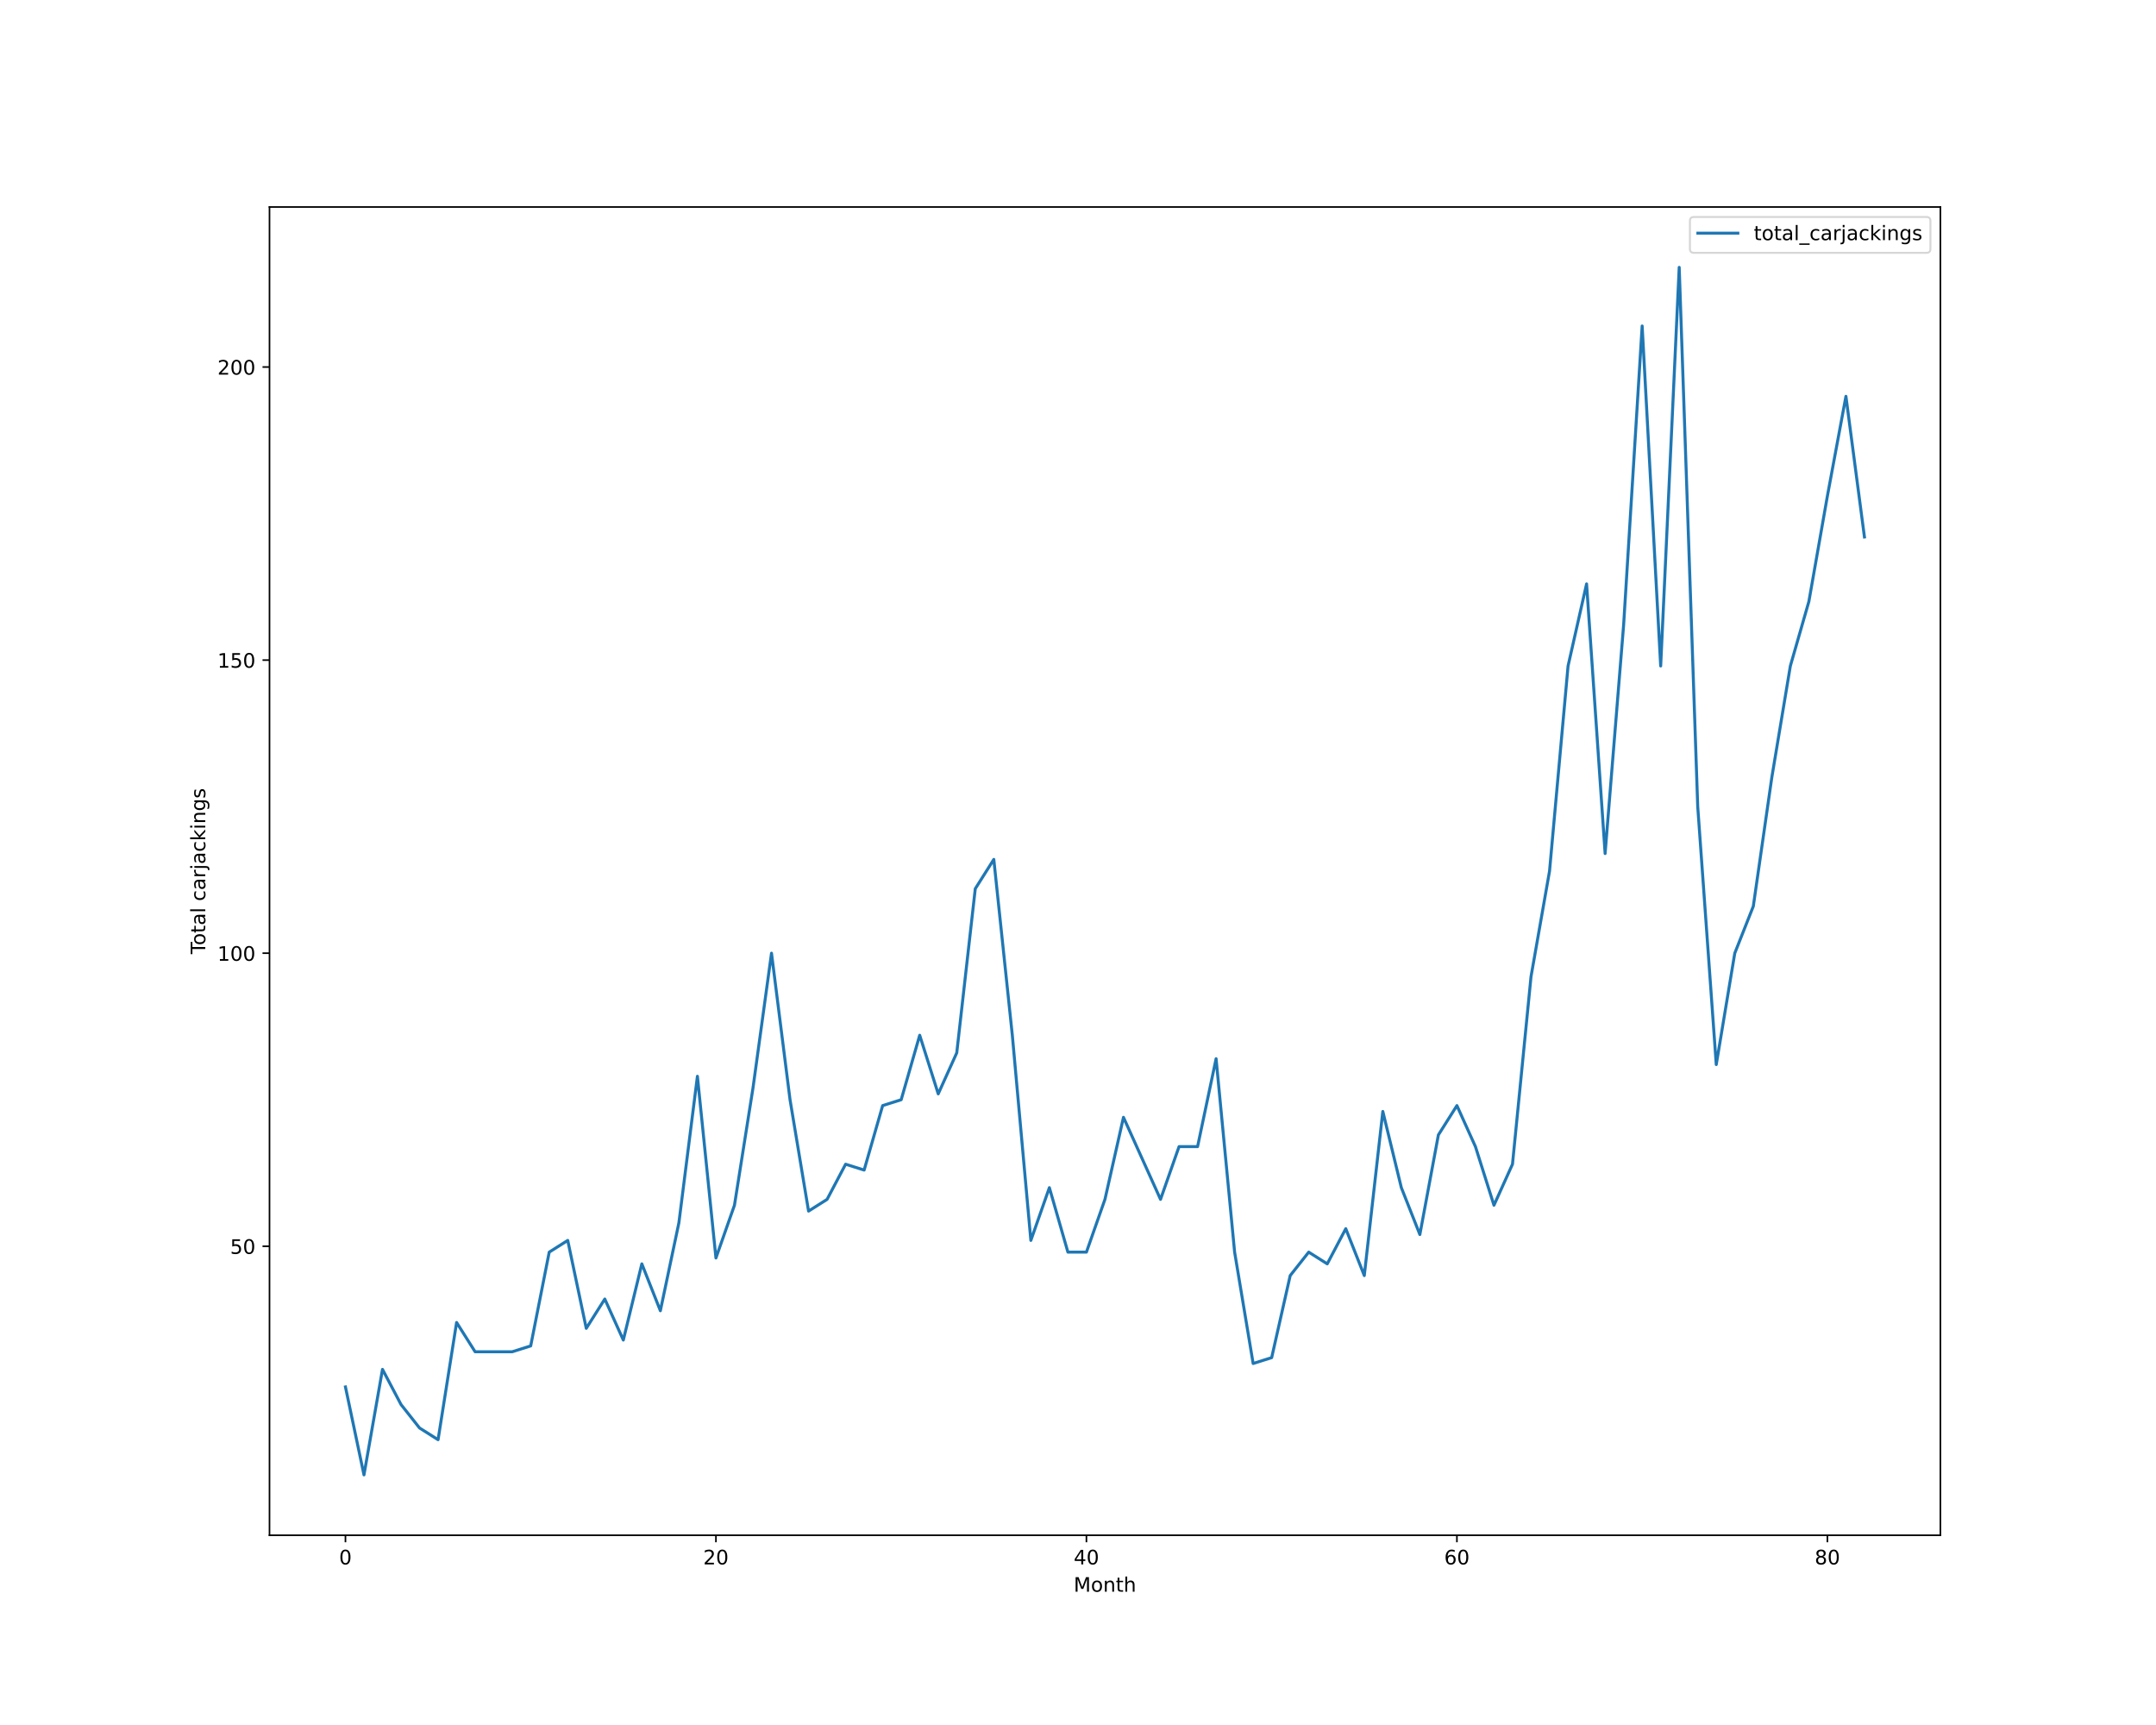
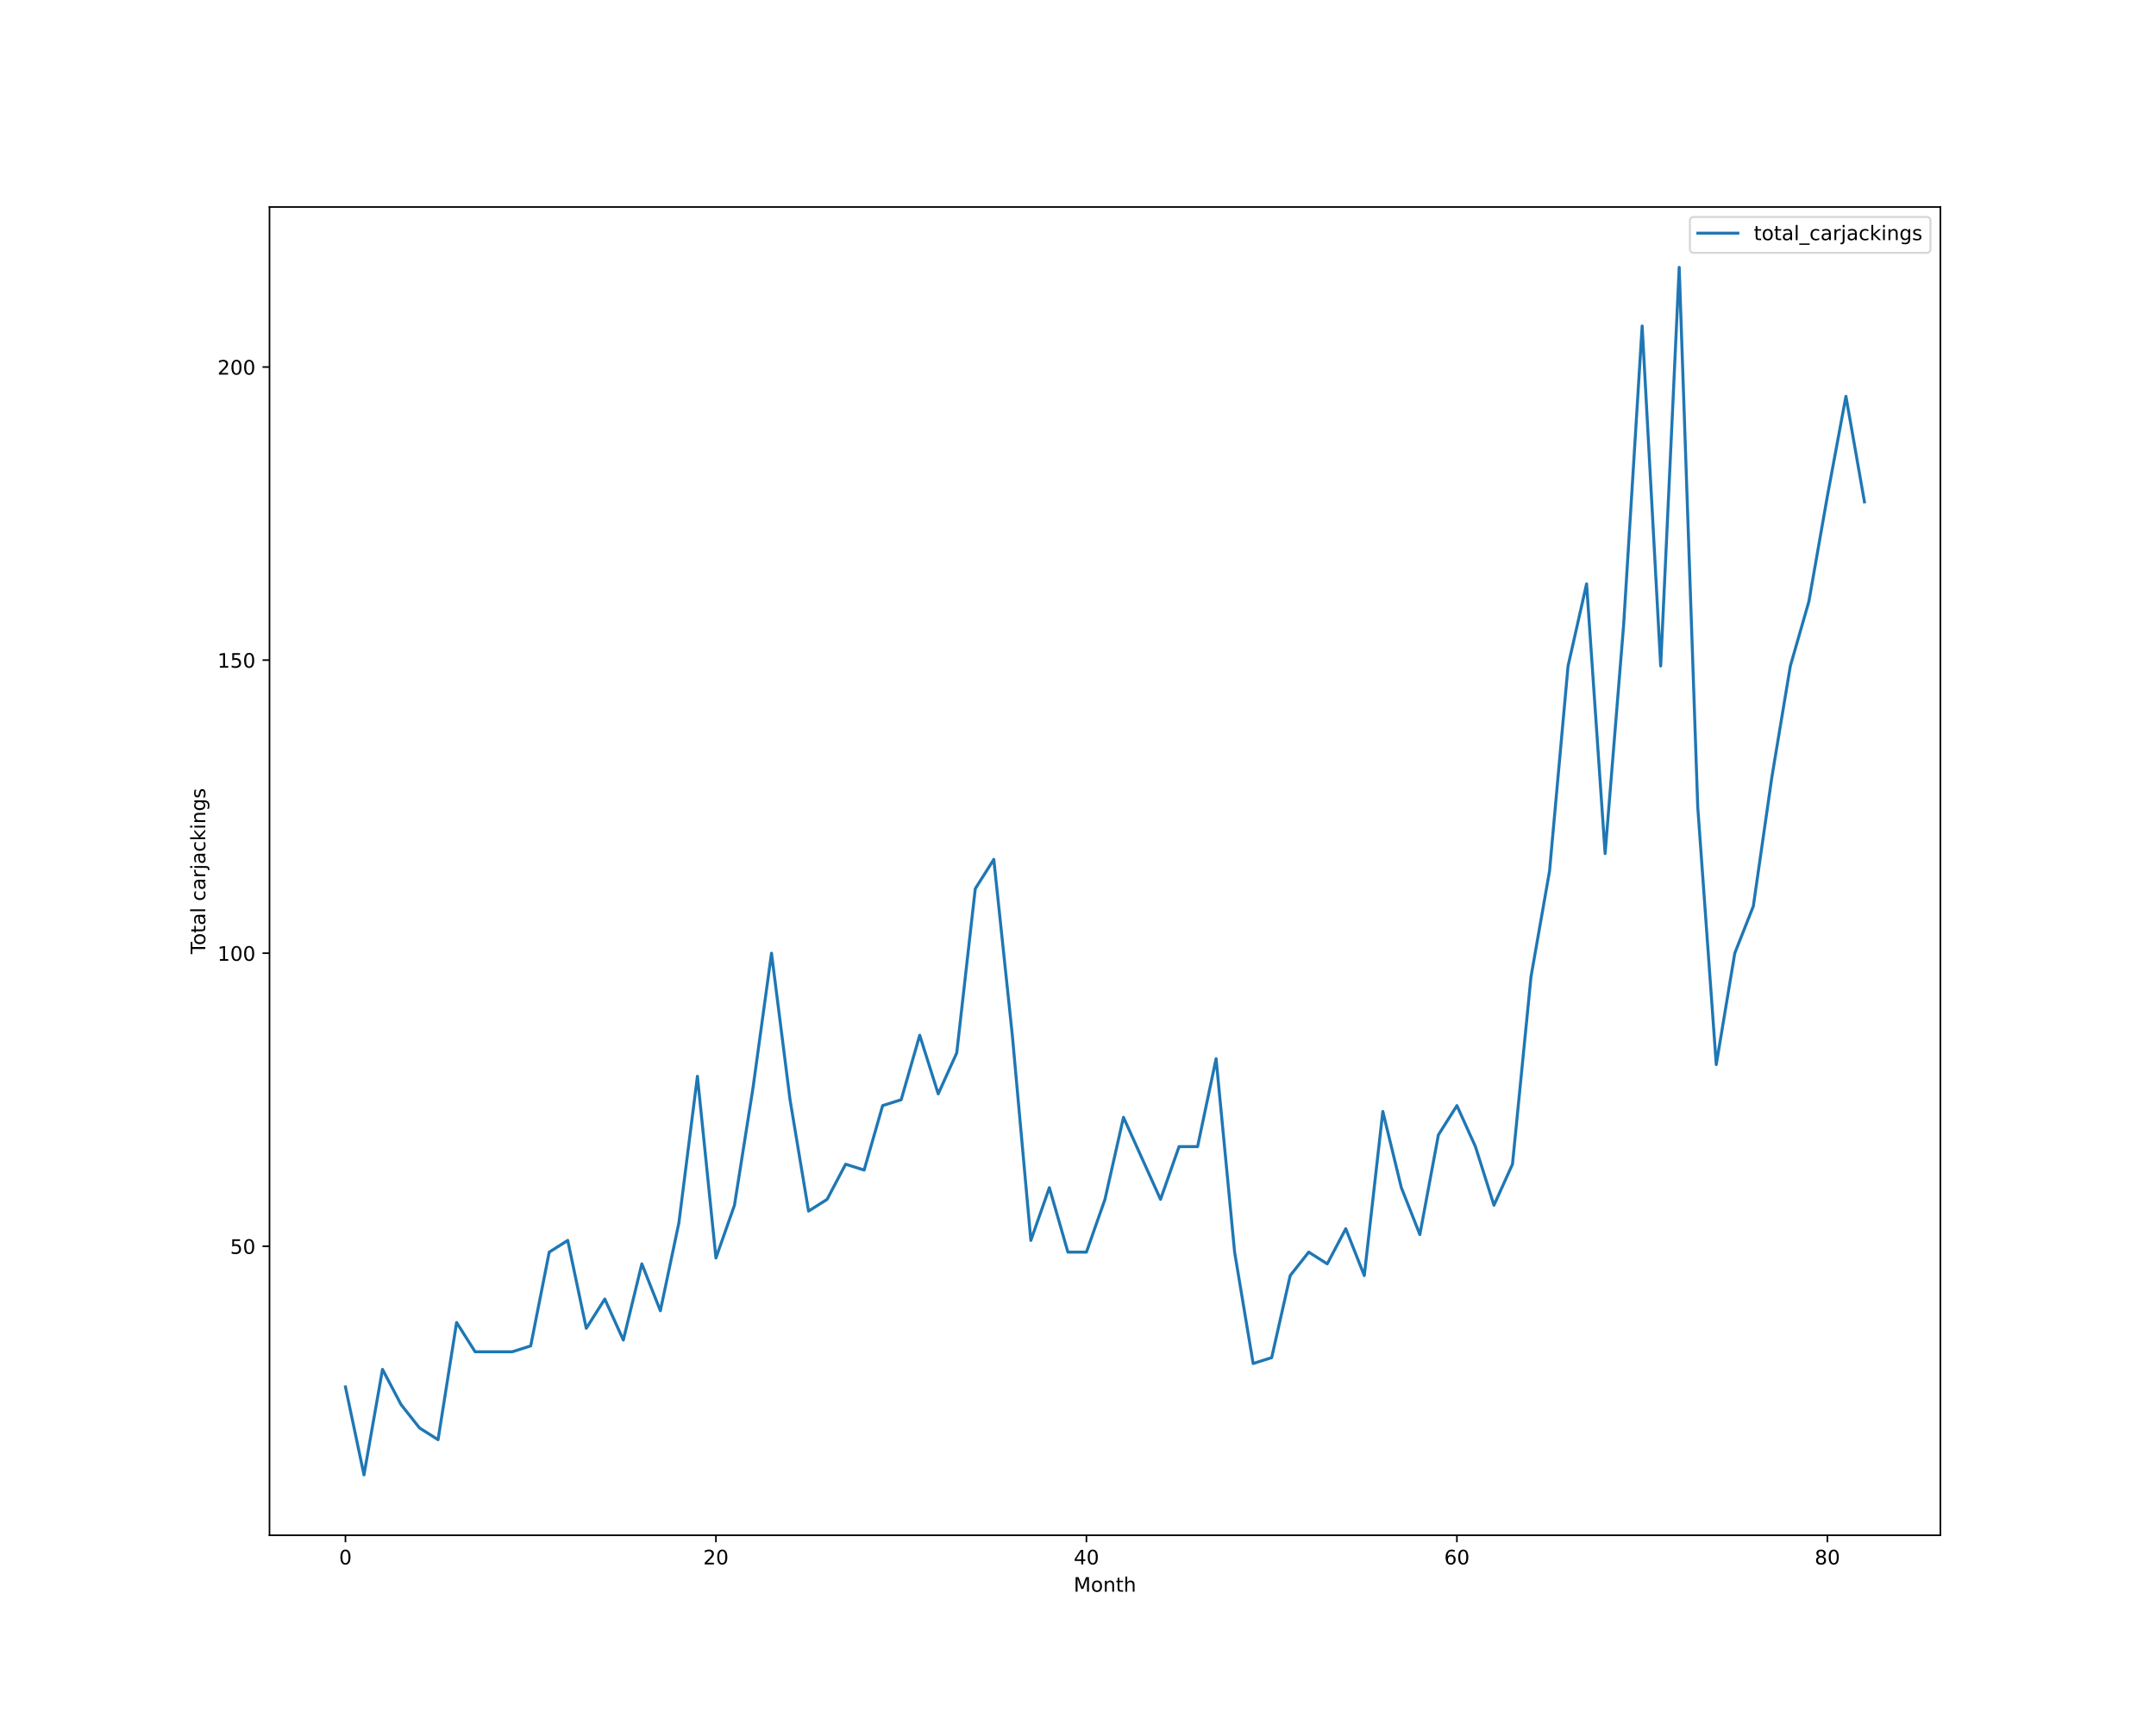
<svg xmlns="http://www.w3.org/2000/svg" xmlns:xlink="http://www.w3.org/1999/xlink" height="864pt" version="1.1" viewBox="0 0 1080 864" width="1080pt">
  <defs>
    <style type="text/css">*{stroke-linecap:butt;stroke-linejoin:round;}</style>
  </defs>
  <g id="figure_1">
    <g id="patch_1">
      <path d="M 0 864  L 1080 864  L 1080 0  L 0 0  z " style="fill:#ffffff;" />
    </g>
    <g id="axes_1">
      <g id="patch_2">
        <path d="M 135 768.96  L 972 768.96  L 972 103.68  L 135 103.68  z " style="fill:#ffffff;" />
      </g>
      <g id="matplotlib.axis_1">
        <g id="xtick_1">
          <g id="line2d_1">
            <defs>
-               <path d="M 0 0  L 0 3.5  " id="mbbcb9c5f5d" style="stroke:#000000;stroke-width:0.8;" />
-             </defs>
-             <g>
-               <use style="stroke:#000000;stroke-width:0.8;" x="173.045" xlink:href="#mbbcb9c5f5d" y="768.96" />
+               <path d="M 0 0  L 0 3.5  " id="md2faa167b3" style="stroke:#000000;stroke-width:0.8;" />
+             </defs>
+             <g>
+               <use style="stroke:#000000;stroke-width:0.8;" x="173.045" xlink:href="#md2faa167b3" y="768.96" />
            </g>
          </g>
          <g id="text_1">
            <g transform="translate(169.8642 783.5584)scale(0.1 -0.1)">
              <defs>
                <path d="M 2034 4250  Q 1547 4250 1301 3770  Q 1056 3291 1056 2328  Q 1056 1369 1301 889  Q 1547 409 2034 409  Q 2525 409 2770 889  Q 3016 1369 3016 2328  Q 3016 3291 2770 3770  Q 2525 4250 2034 4250  z M 2034 4750  Q 2819 4750 3233 4129  Q 3647 3509 3647 2328  Q 3647 1150 3233 529  Q 2819 -91 2034 -91  Q 1250 -91 836 529  Q 422 1150 422 2328  Q 422 3509 836 4129  Q 1250 4750 2034 4750  z " id="DejaVuSans-30" transform="scale(0.015625)" />
              </defs>
              <use xlink:href="#DejaVuSans-30" />
            </g>
          </g>
        </g>
        <g id="xtick_2">
          <g id="line2d_2">
            <g>
-               <use style="stroke:#000000;stroke-width:0.8;" x="358.633" xlink:href="#mbbcb9c5f5d" y="768.96" />
+               <use style="stroke:#000000;stroke-width:0.8;" x="358.633" xlink:href="#md2faa167b3" y="768.96" />
            </g>
          </g>
          <g id="text_2">
            <g transform="translate(352.2705 783.5584)scale(0.1 -0.1)">
              <defs>
                <path d="M 1228 531  L 3431 531  L 3431 0  L 469 0  L 469 531  Q 828 903 1448 1529  Q 2069 2156 2228 2338  Q 2531 2678 2651 2914  Q 2772 3150 2772 3378  Q 2772 3750 2511 3984  Q 2250 4219 1831 4219  Q 1534 4219 1204 4116  Q 875 4013 500 3803  L 500 4441  Q 881 4594 1212 4672  Q 1544 4750 1819 4750  Q 2544 4750 2975 4387  Q 3406 4025 3406 3419  Q 3406 3131 3298 2873  Q 3191 2616 2906 2266  Q 2828 2175 2409 1742  Q 1991 1309 1228 531  z " id="DejaVuSans-32" transform="scale(0.015625)" />
              </defs>
              <use xlink:href="#DejaVuSans-32" />
              <use x="63.623" xlink:href="#DejaVuSans-30" />
            </g>
          </g>
        </g>
        <g id="xtick_3">
          <g id="line2d_3">
            <g>
-               <use style="stroke:#000000;stroke-width:0.8;" x="544.221" xlink:href="#mbbcb9c5f5d" y="768.96" />
+               <use style="stroke:#000000;stroke-width:0.8;" x="544.221" xlink:href="#md2faa167b3" y="768.96" />
            </g>
          </g>
          <g id="text_3">
            <g transform="translate(537.8581 783.5584)scale(0.1 -0.1)">
              <defs>
                <path d="M 2419 4116  L 825 1625  L 2419 1625  L 2419 4116  z M 2253 4666  L 3047 4666  L 3047 1625  L 3713 1625  L 3713 1100  L 3047 1100  L 3047 0  L 2419 0  L 2419 1100  L 313 1100  L 313 1709  L 2253 4666  z " id="DejaVuSans-34" transform="scale(0.015625)" />
              </defs>
              <use xlink:href="#DejaVuSans-34" />
              <use x="63.623" xlink:href="#DejaVuSans-30" />
            </g>
          </g>
        </g>
        <g id="xtick_4">
          <g id="line2d_4">
            <g>
-               <use style="stroke:#000000;stroke-width:0.8;" x="729.808" xlink:href="#mbbcb9c5f5d" y="768.96" />
+               <use style="stroke:#000000;stroke-width:0.8;" x="729.808" xlink:href="#md2faa167b3" y="768.96" />
            </g>
          </g>
          <g id="text_4">
            <g transform="translate(723.4457 783.5584)scale(0.1 -0.1)">
              <defs>
                <path d="M 2113 2584  Q 1688 2584 1439 2293  Q 1191 2003 1191 1497  Q 1191 994 1439 701  Q 1688 409 2113 409  Q 2538 409 2786 701  Q 3034 994 3034 1497  Q 3034 2003 2786 2293  Q 2538 2584 2113 2584  z M 3366 4563  L 3366 3988  Q 3128 4100 2886 4159  Q 2644 4219 2406 4219  Q 1781 4219 1451 3797  Q 1122 3375 1075 2522  Q 1259 2794 1537 2939  Q 1816 3084 2150 3084  Q 2853 3084 3261 2657  Q 3669 2231 3669 1497  Q 3669 778 3244 343  Q 2819 -91 2113 -91  Q 1303 -91 875 529  Q 447 1150 447 2328  Q 447 3434 972 4092  Q 1497 4750 2381 4750  Q 2619 4750 2861 4703  Q 3103 4656 3366 4563  z " id="DejaVuSans-36" transform="scale(0.015625)" />
              </defs>
              <use xlink:href="#DejaVuSans-36" />
              <use x="63.623" xlink:href="#DejaVuSans-30" />
            </g>
          </g>
        </g>
        <g id="xtick_5">
          <g id="line2d_5">
            <g>
-               <use style="stroke:#000000;stroke-width:0.8;" x="915.396" xlink:href="#mbbcb9c5f5d" y="768.96" />
+               <use style="stroke:#000000;stroke-width:0.8;" x="915.396" xlink:href="#md2faa167b3" y="768.96" />
            </g>
          </g>
          <g id="text_5">
            <g transform="translate(909.0333 783.5584)scale(0.1 -0.1)">
              <defs>
                <path d="M 2034 2216  Q 1584 2216 1326 1975  Q 1069 1734 1069 1313  Q 1069 891 1326 650  Q 1584 409 2034 409  Q 2484 409 2743 651  Q 3003 894 3003 1313  Q 3003 1734 2745 1975  Q 2488 2216 2034 2216  z M 1403 2484  Q 997 2584 770 2862  Q 544 3141 544 3541  Q 544 4100 942 4425  Q 1341 4750 2034 4750  Q 2731 4750 3128 4425  Q 3525 4100 3525 3541  Q 3525 3141 3298 2862  Q 3072 2584 2669 2484  Q 3125 2378 3379 2068  Q 3634 1759 3634 1313  Q 3634 634 3220 271  Q 2806 -91 2034 -91  Q 1263 -91 848 271  Q 434 634 434 1313  Q 434 1759 690 2068  Q 947 2378 1403 2484  z M 1172 3481  Q 1172 3119 1398 2916  Q 1625 2713 2034 2713  Q 2441 2713 2670 2916  Q 2900 3119 2900 3481  Q 2900 3844 2670 4047  Q 2441 4250 2034 4250  Q 1625 4250 1398 4047  Q 1172 3844 1172 3481  z " id="DejaVuSans-38" transform="scale(0.015625)" />
              </defs>
              <use xlink:href="#DejaVuSans-38" />
              <use x="63.623" xlink:href="#DejaVuSans-30" />
            </g>
          </g>
        </g>
        <g id="text_6">
          <g transform="translate(537.8289 797.2366)scale(0.1 -0.1)">
            <defs>
              <path d="M 628 4666  L 1569 4666  L 2759 1491  L 3956 4666  L 4897 4666  L 4897 0  L 4281 0  L 4281 4097  L 3078 897  L 2444 897  L 1241 4097  L 1241 0  L 628 0  L 628 4666  z " id="DejaVuSans-4d" transform="scale(0.015625)" />
              <path d="M 1959 3097  Q 1497 3097 1228 2736  Q 959 2375 959 1747  Q 959 1119 1226 758  Q 1494 397 1959 397  Q 2419 397 2687 759  Q 2956 1122 2956 1747  Q 2956 2369 2687 2733  Q 2419 3097 1959 3097  z M 1959 3584  Q 2709 3584 3137 3096  Q 3566 2609 3566 1747  Q 3566 888 3137 398  Q 2709 -91 1959 -91  Q 1206 -91 779 398  Q 353 888 353 1747  Q 353 2609 779 3096  Q 1206 3584 1959 3584  z " id="DejaVuSans-6f" transform="scale(0.015625)" />
              <path d="M 3513 2113  L 3513 0  L 2938 0  L 2938 2094  Q 2938 2591 2744 2837  Q 2550 3084 2163 3084  Q 1697 3084 1428 2787  Q 1159 2491 1159 1978  L 1159 0  L 581 0  L 581 3500  L 1159 3500  L 1159 2956  Q 1366 3272 1645 3428  Q 1925 3584 2291 3584  Q 2894 3584 3203 3211  Q 3513 2838 3513 2113  z " id="DejaVuSans-6e" transform="scale(0.015625)" />
              <path d="M 1172 4494  L 1172 3500  L 2356 3500  L 2356 3053  L 1172 3053  L 1172 1153  Q 1172 725 1289 603  Q 1406 481 1766 481  L 2356 481  L 2356 0  L 1766 0  Q 1100 0 847 248  Q 594 497 594 1153  L 594 3053  L 172 3053  L 172 3500  L 594 3500  L 594 4494  L 1172 4494  z " id="DejaVuSans-74" transform="scale(0.015625)" />
              <path d="M 3513 2113  L 3513 0  L 2938 0  L 2938 2094  Q 2938 2591 2744 2837  Q 2550 3084 2163 3084  Q 1697 3084 1428 2787  Q 1159 2491 1159 1978  L 1159 0  L 581 0  L 581 4863  L 1159 4863  L 1159 2956  Q 1366 3272 1645 3428  Q 1925 3584 2291 3584  Q 2894 3584 3203 3211  Q 3513 2838 3513 2113  z " id="DejaVuSans-68" transform="scale(0.015625)" />
            </defs>
            <use xlink:href="#DejaVuSans-4d" />
            <use x="86.279" xlink:href="#DejaVuSans-6f" />
            <use x="147.461" xlink:href="#DejaVuSans-6e" />
            <use x="210.84" xlink:href="#DejaVuSans-74" />
            <use x="250.049" xlink:href="#DejaVuSans-68" />
          </g>
        </g>
      </g>
      <g id="matplotlib.axis_2">
        <g id="ytick_1">
          <g id="line2d_6">
            <defs>
-               <path d="M 0 0  L -3.5 0  " id="med4fa5b05e" style="stroke:#000000;stroke-width:0.8;" />
-             </defs>
-             <g>
-               <use style="stroke:#000000;stroke-width:0.8;" x="135" xlink:href="#med4fa5b05e" y="624.219" />
+               <path d="M 0 0  L -3.5 0  " id="mea2fbbaef5" style="stroke:#000000;stroke-width:0.8;" />
+             </defs>
+             <g>
+               <use style="stroke:#000000;stroke-width:0.8;" x="135" xlink:href="#mea2fbbaef5" y="624.219" />
            </g>
          </g>
          <g id="text_7">
            <g transform="translate(115.275 628.0182)scale(0.1 -0.1)">
              <defs>
                <path d="M 691 4666  L 3169 4666  L 3169 4134  L 1269 4134  L 1269 2991  Q 1406 3038 1543 3061  Q 1681 3084 1819 3084  Q 2600 3084 3056 2656  Q 3513 2228 3513 1497  Q 3513 744 3044 326  Q 2575 -91 1722 -91  Q 1428 -91 1123 -41  Q 819 9 494 109  L 494 744  Q 775 591 1075 516  Q 1375 441 1709 441  Q 2250 441 2565 725  Q 2881 1009 2881 1497  Q 2881 1984 2565 2268  Q 2250 2553 1709 2553  Q 1456 2553 1204 2497  Q 953 2441 691 2322  L 691 4666  z " id="DejaVuSans-35" transform="scale(0.015625)" />
              </defs>
              <use xlink:href="#DejaVuSans-35" />
              <use x="63.623" xlink:href="#DejaVuSans-30" />
            </g>
          </g>
        </g>
        <g id="ytick_2">
          <g id="line2d_7">
            <g>
-               <use style="stroke:#000000;stroke-width:0.8;" x="135" xlink:href="#med4fa5b05e" y="477.423" />
+               <use style="stroke:#000000;stroke-width:0.8;" x="135" xlink:href="#mea2fbbaef5" y="477.423" />
            </g>
          </g>
          <g id="text_8">
            <g transform="translate(108.9125 481.2221)scale(0.1 -0.1)">
              <defs>
                <path d="M 794 531  L 1825 531  L 1825 4091  L 703 3866  L 703 4441  L 1819 4666  L 2450 4666  L 2450 531  L 3481 531  L 3481 0  L 794 0  L 794 531  z " id="DejaVuSans-31" transform="scale(0.015625)" />
              </defs>
              <use xlink:href="#DejaVuSans-31" />
              <use x="63.623" xlink:href="#DejaVuSans-30" />
              <use x="127.246" xlink:href="#DejaVuSans-30" />
            </g>
          </g>
        </g>
        <g id="ytick_3">
          <g id="line2d_8">
            <g>
-               <use style="stroke:#000000;stroke-width:0.8;" x="135" xlink:href="#med4fa5b05e" y="330.627" />
+               <use style="stroke:#000000;stroke-width:0.8;" x="135" xlink:href="#mea2fbbaef5" y="330.627" />
            </g>
          </g>
          <g id="text_9">
            <g transform="translate(108.9125 334.426)scale(0.1 -0.1)">
              <use xlink:href="#DejaVuSans-31" />
              <use x="63.623" xlink:href="#DejaVuSans-35" />
              <use x="127.246" xlink:href="#DejaVuSans-30" />
            </g>
          </g>
        </g>
        <g id="ytick_4">
          <g id="line2d_9">
            <g>
-               <use style="stroke:#000000;stroke-width:0.8;" x="135" xlink:href="#med4fa5b05e" y="183.831" />
+               <use style="stroke:#000000;stroke-width:0.8;" x="135" xlink:href="#mea2fbbaef5" y="183.831" />
            </g>
          </g>
          <g id="text_10">
            <g transform="translate(108.9125 187.6299)scale(0.1 -0.1)">
              <use xlink:href="#DejaVuSans-32" />
              <use x="63.623" xlink:href="#DejaVuSans-30" />
              <use x="127.246" xlink:href="#DejaVuSans-30" />
            </g>
          </g>
        </g>
        <g id="text_11">
          <g transform="translate(102.8328 477.8888)rotate(-90)scale(0.1 -0.1)">
            <defs>
              <path d="M -19 4666  L 3928 4666  L 3928 4134  L 2272 4134  L 2272 0  L 1638 0  L 1638 4134  L -19 4134  L -19 4666  z " id="DejaVuSans-54" transform="scale(0.015625)" />
              <path d="M 2194 1759  Q 1497 1759 1228 1600  Q 959 1441 959 1056  Q 959 750 1161 570  Q 1363 391 1709 391  Q 2188 391 2477 730  Q 2766 1069 2766 1631  L 2766 1759  L 2194 1759  z M 3341 1997  L 3341 0  L 2766 0  L 2766 531  Q 2569 213 2275 61  Q 1981 -91 1556 -91  Q 1019 -91 701 211  Q 384 513 384 1019  Q 384 1609 779 1909  Q 1175 2209 1959 2209  L 2766 2209  L 2766 2266  Q 2766 2663 2505 2880  Q 2244 3097 1772 3097  Q 1472 3097 1187 3025  Q 903 2953 641 2809  L 641 3341  Q 956 3463 1253 3523  Q 1550 3584 1831 3584  Q 2591 3584 2966 3190  Q 3341 2797 3341 1997  z " id="DejaVuSans-61" transform="scale(0.015625)" />
              <path d="M 603 4863  L 1178 4863  L 1178 0  L 603 0  L 603 4863  z " id="DejaVuSans-6c" transform="scale(0.015625)" />
              <path id="DejaVuSans-20" transform="scale(0.015625)" />
              <path d="M 3122 3366  L 3122 2828  Q 2878 2963 2633 3030  Q 2388 3097 2138 3097  Q 1578 3097 1268 2742  Q 959 2388 959 1747  Q 959 1106 1268 751  Q 1578 397 2138 397  Q 2388 397 2633 464  Q 2878 531 3122 666  L 3122 134  Q 2881 22 2623 -34  Q 2366 -91 2075 -91  Q 1284 -91 818 406  Q 353 903 353 1747  Q 353 2603 823 3093  Q 1294 3584 2113 3584  Q 2378 3584 2631 3529  Q 2884 3475 3122 3366  z " id="DejaVuSans-63" transform="scale(0.015625)" />
              <path d="M 2631 2963  Q 2534 3019 2420 3045  Q 2306 3072 2169 3072  Q 1681 3072 1420 2755  Q 1159 2438 1159 1844  L 1159 0  L 581 0  L 581 3500  L 1159 3500  L 1159 2956  Q 1341 3275 1631 3429  Q 1922 3584 2338 3584  Q 2397 3584 2469 3576  Q 2541 3569 2628 3553  L 2631 2963  z " id="DejaVuSans-72" transform="scale(0.015625)" />
              <path d="M 603 3500  L 1178 3500  L 1178 -63  Q 1178 -731 923 -1031  Q 669 -1331 103 -1331  L -116 -1331  L -116 -844  L 38 -844  Q 366 -844 484 -692  Q 603 -541 603 -63  L 603 3500  z M 603 4863  L 1178 4863  L 1178 4134  L 603 4134  L 603 4863  z " id="DejaVuSans-6a" transform="scale(0.015625)" />
              <path d="M 581 4863  L 1159 4863  L 1159 1991  L 2875 3500  L 3609 3500  L 1753 1863  L 3688 0  L 2938 0  L 1159 1709  L 1159 0  L 581 0  L 581 4863  z " id="DejaVuSans-6b" transform="scale(0.015625)" />
              <path d="M 603 3500  L 1178 3500  L 1178 0  L 603 0  L 603 3500  z M 603 4863  L 1178 4863  L 1178 4134  L 603 4134  L 603 4863  z " id="DejaVuSans-69" transform="scale(0.015625)" />
              <path d="M 2906 1791  Q 2906 2416 2648 2759  Q 2391 3103 1925 3103  Q 1463 3103 1205 2759  Q 947 2416 947 1791  Q 947 1169 1205 825  Q 1463 481 1925 481  Q 2391 481 2648 825  Q 2906 1169 2906 1791  z M 3481 434  Q 3481 -459 3084 -895  Q 2688 -1331 1869 -1331  Q 1566 -1331 1297 -1286  Q 1028 -1241 775 -1147  L 775 -588  Q 1028 -725 1275 -790  Q 1522 -856 1778 -856  Q 2344 -856 2625 -561  Q 2906 -266 2906 331  L 2906 616  Q 2728 306 2450 153  Q 2172 0 1784 0  Q 1141 0 747 490  Q 353 981 353 1791  Q 353 2603 747 3093  Q 1141 3584 1784 3584  Q 2172 3584 2450 3431  Q 2728 3278 2906 2969  L 2906 3500  L 3481 3500  L 3481 434  z " id="DejaVuSans-67" transform="scale(0.015625)" />
              <path d="M 2834 3397  L 2834 2853  Q 2591 2978 2328 3040  Q 2066 3103 1784 3103  Q 1356 3103 1142 2972  Q 928 2841 928 2578  Q 928 2378 1081 2264  Q 1234 2150 1697 2047  L 1894 2003  Q 2506 1872 2764 1633  Q 3022 1394 3022 966  Q 3022 478 2636 193  Q 2250 -91 1575 -91  Q 1294 -91 989 -36  Q 684 19 347 128  L 347 722  Q 666 556 975 473  Q 1284 391 1588 391  Q 1994 391 2212 530  Q 2431 669 2431 922  Q 2431 1156 2273 1281  Q 2116 1406 1581 1522  L 1381 1569  Q 847 1681 609 1914  Q 372 2147 372 2553  Q 372 3047 722 3315  Q 1072 3584 1716 3584  Q 2034 3584 2315 3537  Q 2597 3491 2834 3397  z " id="DejaVuSans-73" transform="scale(0.015625)" />
            </defs>
            <use xlink:href="#DejaVuSans-54" />
            <use x="44.084" xlink:href="#DejaVuSans-6f" />
            <use x="105.266" xlink:href="#DejaVuSans-74" />
            <use x="144.475" xlink:href="#DejaVuSans-61" />
            <use x="205.754" xlink:href="#DejaVuSans-6c" />
            <use x="233.537" xlink:href="#DejaVuSans-20" />
            <use x="265.324" xlink:href="#DejaVuSans-63" />
            <use x="320.305" xlink:href="#DejaVuSans-61" />
            <use x="381.584" xlink:href="#DejaVuSans-72" />
            <use x="422.697" xlink:href="#DejaVuSans-6a" />
            <use x="450.48" xlink:href="#DejaVuSans-61" />
            <use x="511.76" xlink:href="#DejaVuSans-63" />
            <use x="566.74" xlink:href="#DejaVuSans-6b" />
            <use x="624.65" xlink:href="#DejaVuSans-69" />
            <use x="652.434" xlink:href="#DejaVuSans-6e" />
            <use x="715.812" xlink:href="#DejaVuSans-67" />
            <use x="779.289" xlink:href="#DejaVuSans-73" />
          </g>
        </g>
      </g>
      <g id="line2d_10">
-         <path clip-path="url(#p0438435b21)" d="M 173.045 694.681  L 182.325 738.72  L 191.604 685.873  L 200.884 703.489  L 210.163 715.233  L 219.442 721.104  L 228.722 662.386  L 238.001 677.066  L 247.28 677.066  L 256.56 677.066  L 265.839 674.13  L 275.119 627.155  L 284.398 621.283  L 293.677 665.322  L 302.957 650.642  L 312.236 671.194  L 321.516 633.027  L 330.795 656.514  L 340.074 612.475  L 349.354 539.077  L 358.633 630.091  L 367.912 603.668  L 377.192 544.949  L 386.471 477.423  L 395.751 550.821  L 405.03 606.603  L 414.309 600.732  L 423.589 583.116  L 432.868 586.052  L 442.147 553.757  L 451.427 550.821  L 460.706 518.526  L 469.986 547.885  L 479.265 527.334  L 488.544 445.128  L 497.824 430.448  L 507.103 518.526  L 516.382 621.283  L 525.662 594.86  L 534.941 627.155  L 544.221 627.155  L 553.5 600.732  L 562.779 559.629  L 572.059 580.18  L 581.338 600.732  L 590.618 574.308  L 599.897 574.308  L 609.176 530.27  L 618.456 627.155  L 627.735 682.937  L 637.014 680.002  L 646.294 638.899  L 655.573 627.155  L 664.853 633.027  L 674.132 615.411  L 683.411 638.899  L 692.691 556.693  L 701.97 594.86  L 711.249 618.347  L 720.529 568.437  L 729.808 553.757  L 739.088 574.308  L 748.367 603.668  L 757.646 583.116  L 766.926 489.167  L 776.205 436.32  L 785.484 333.563  L 794.764 292.46  L 804.043 427.512  L 813.323 313.011  L 822.602 163.279  L 831.881 333.563  L 841.161 133.92  L 850.44 404.025  L 859.72 533.205  L 868.999 477.423  L 878.278 453.936  L 887.558 389.345  L 896.837 333.563  L 906.116 301.268  L 915.396 248.421  L 924.675 198.51  L 933.955 268.972  " style="fill:none;stroke:#1f77b4;stroke-linecap:square;stroke-width:1.5;" />
+         <path clip-path="url(#p71eebd2fa2)" d="M 173.045 694.681  L 182.325 738.72  L 191.604 685.873  L 200.884 703.489  L 210.163 715.233  L 219.442 721.104  L 228.722 662.386  L 238.001 677.066  L 247.28 677.066  L 256.56 677.066  L 265.839 674.13  L 275.119 627.155  L 284.398 621.283  L 293.677 665.322  L 302.957 650.642  L 312.236 671.194  L 321.516 633.027  L 330.795 656.514  L 340.074 612.475  L 349.354 539.077  L 358.633 630.091  L 367.912 603.668  L 377.192 544.949  L 386.471 477.423  L 395.751 550.821  L 405.03 606.603  L 414.309 600.732  L 423.589 583.116  L 432.868 586.052  L 442.147 553.757  L 451.427 550.821  L 460.706 518.526  L 469.986 547.885  L 479.265 527.334  L 488.544 445.128  L 497.824 430.448  L 507.103 518.526  L 516.382 621.283  L 525.662 594.86  L 534.941 627.155  L 544.221 627.155  L 553.5 600.732  L 562.779 559.629  L 572.059 580.18  L 581.338 600.732  L 590.618 574.308  L 599.897 574.308  L 609.176 530.27  L 618.456 627.155  L 627.735 682.937  L 637.014 680.002  L 646.294 638.899  L 655.573 627.155  L 664.853 633.027  L 674.132 615.411  L 683.411 638.899  L 692.691 556.693  L 701.97 594.86  L 711.249 618.347  L 720.529 568.437  L 729.808 553.757  L 739.088 574.308  L 748.367 603.668  L 757.646 583.116  L 766.926 489.167  L 776.205 436.32  L 785.484 333.563  L 794.764 292.46  L 804.043 427.512  L 813.323 313.011  L 822.602 163.279  L 831.881 333.563  L 841.161 133.92  L 850.44 404.025  L 859.72 533.205  L 868.999 477.423  L 878.278 453.936  L 887.558 389.345  L 896.837 333.563  L 906.116 301.268  L 915.396 248.421  L 924.675 198.51  L 933.955 251.357  " style="fill:none;stroke:#1f77b4;stroke-linecap:square;stroke-width:1.5;" />
      </g>
      <g id="patch_3">
        <path d="M 135 768.96  L 135 103.68  " style="fill:none;stroke:#000000;stroke-linecap:square;stroke-linejoin:miter;stroke-width:0.8;" />
      </g>
      <g id="patch_4">
        <path d="M 972 768.96  L 972 103.68  " style="fill:none;stroke:#000000;stroke-linecap:square;stroke-linejoin:miter;stroke-width:0.8;" />
      </g>
      <g id="patch_5">
        <path d="M 135 768.96  L 972 768.96  " style="fill:none;stroke:#000000;stroke-linecap:square;stroke-linejoin:miter;stroke-width:0.8;" />
      </g>
      <g id="patch_6">
        <path d="M 135 103.68  L 972 103.68  " style="fill:none;stroke:#000000;stroke-linecap:square;stroke-linejoin:miter;stroke-width:0.8;" />
      </g>
      <g id="legend_1">
        <g id="patch_7">
          <path d="M 848.528 126.636  L 965 126.636  Q 967 126.636 967 124.636  L 967 110.68  Q 967 108.68 965 108.68  L 848.528 108.68  Q 846.528 108.68 846.528 110.68  L 846.528 124.636  Q 846.528 126.636 848.528 126.636  z " style="fill:#ffffff;opacity:0.8;stroke:#cccccc;stroke-linejoin:miter;" />
        </g>
        <g id="line2d_11">
          <path d="M 850.528 116.778  L 870.528 116.778  " style="fill:none;stroke:#1f77b4;stroke-linecap:square;stroke-width:1.5;" />
        </g>
        <g id="line2d_12" />
        <g id="text_12">
          <g transform="translate(878.5281 120.2784)scale(0.1 -0.1)">
            <defs>
              <path d="M 3263 -1063  L 3263 -1509  L -63 -1509  L -63 -1063  L 3263 -1063  z " id="DejaVuSans-5f" transform="scale(0.015625)" />
            </defs>
            <use xlink:href="#DejaVuSans-74" />
            <use x="39.209" xlink:href="#DejaVuSans-6f" />
            <use x="100.391" xlink:href="#DejaVuSans-74" />
            <use x="139.6" xlink:href="#DejaVuSans-61" />
            <use x="200.879" xlink:href="#DejaVuSans-6c" />
            <use x="228.662" xlink:href="#DejaVuSans-5f" />
            <use x="278.662" xlink:href="#DejaVuSans-63" />
            <use x="333.643" xlink:href="#DejaVuSans-61" />
            <use x="394.922" xlink:href="#DejaVuSans-72" />
            <use x="436.035" xlink:href="#DejaVuSans-6a" />
            <use x="463.818" xlink:href="#DejaVuSans-61" />
            <use x="525.098" xlink:href="#DejaVuSans-63" />
            <use x="580.078" xlink:href="#DejaVuSans-6b" />
            <use x="637.988" xlink:href="#DejaVuSans-69" />
            <use x="665.771" xlink:href="#DejaVuSans-6e" />
            <use x="729.15" xlink:href="#DejaVuSans-67" />
            <use x="792.627" xlink:href="#DejaVuSans-73" />
          </g>
        </g>
      </g>
    </g>
  </g>
  <defs>
-     <clipPath id="p0438435b21">
+     <clipPath id="p71eebd2fa2">
      <rect height="665.28" width="837" x="135" y="103.68" />
    </clipPath>
  </defs>
</svg>
